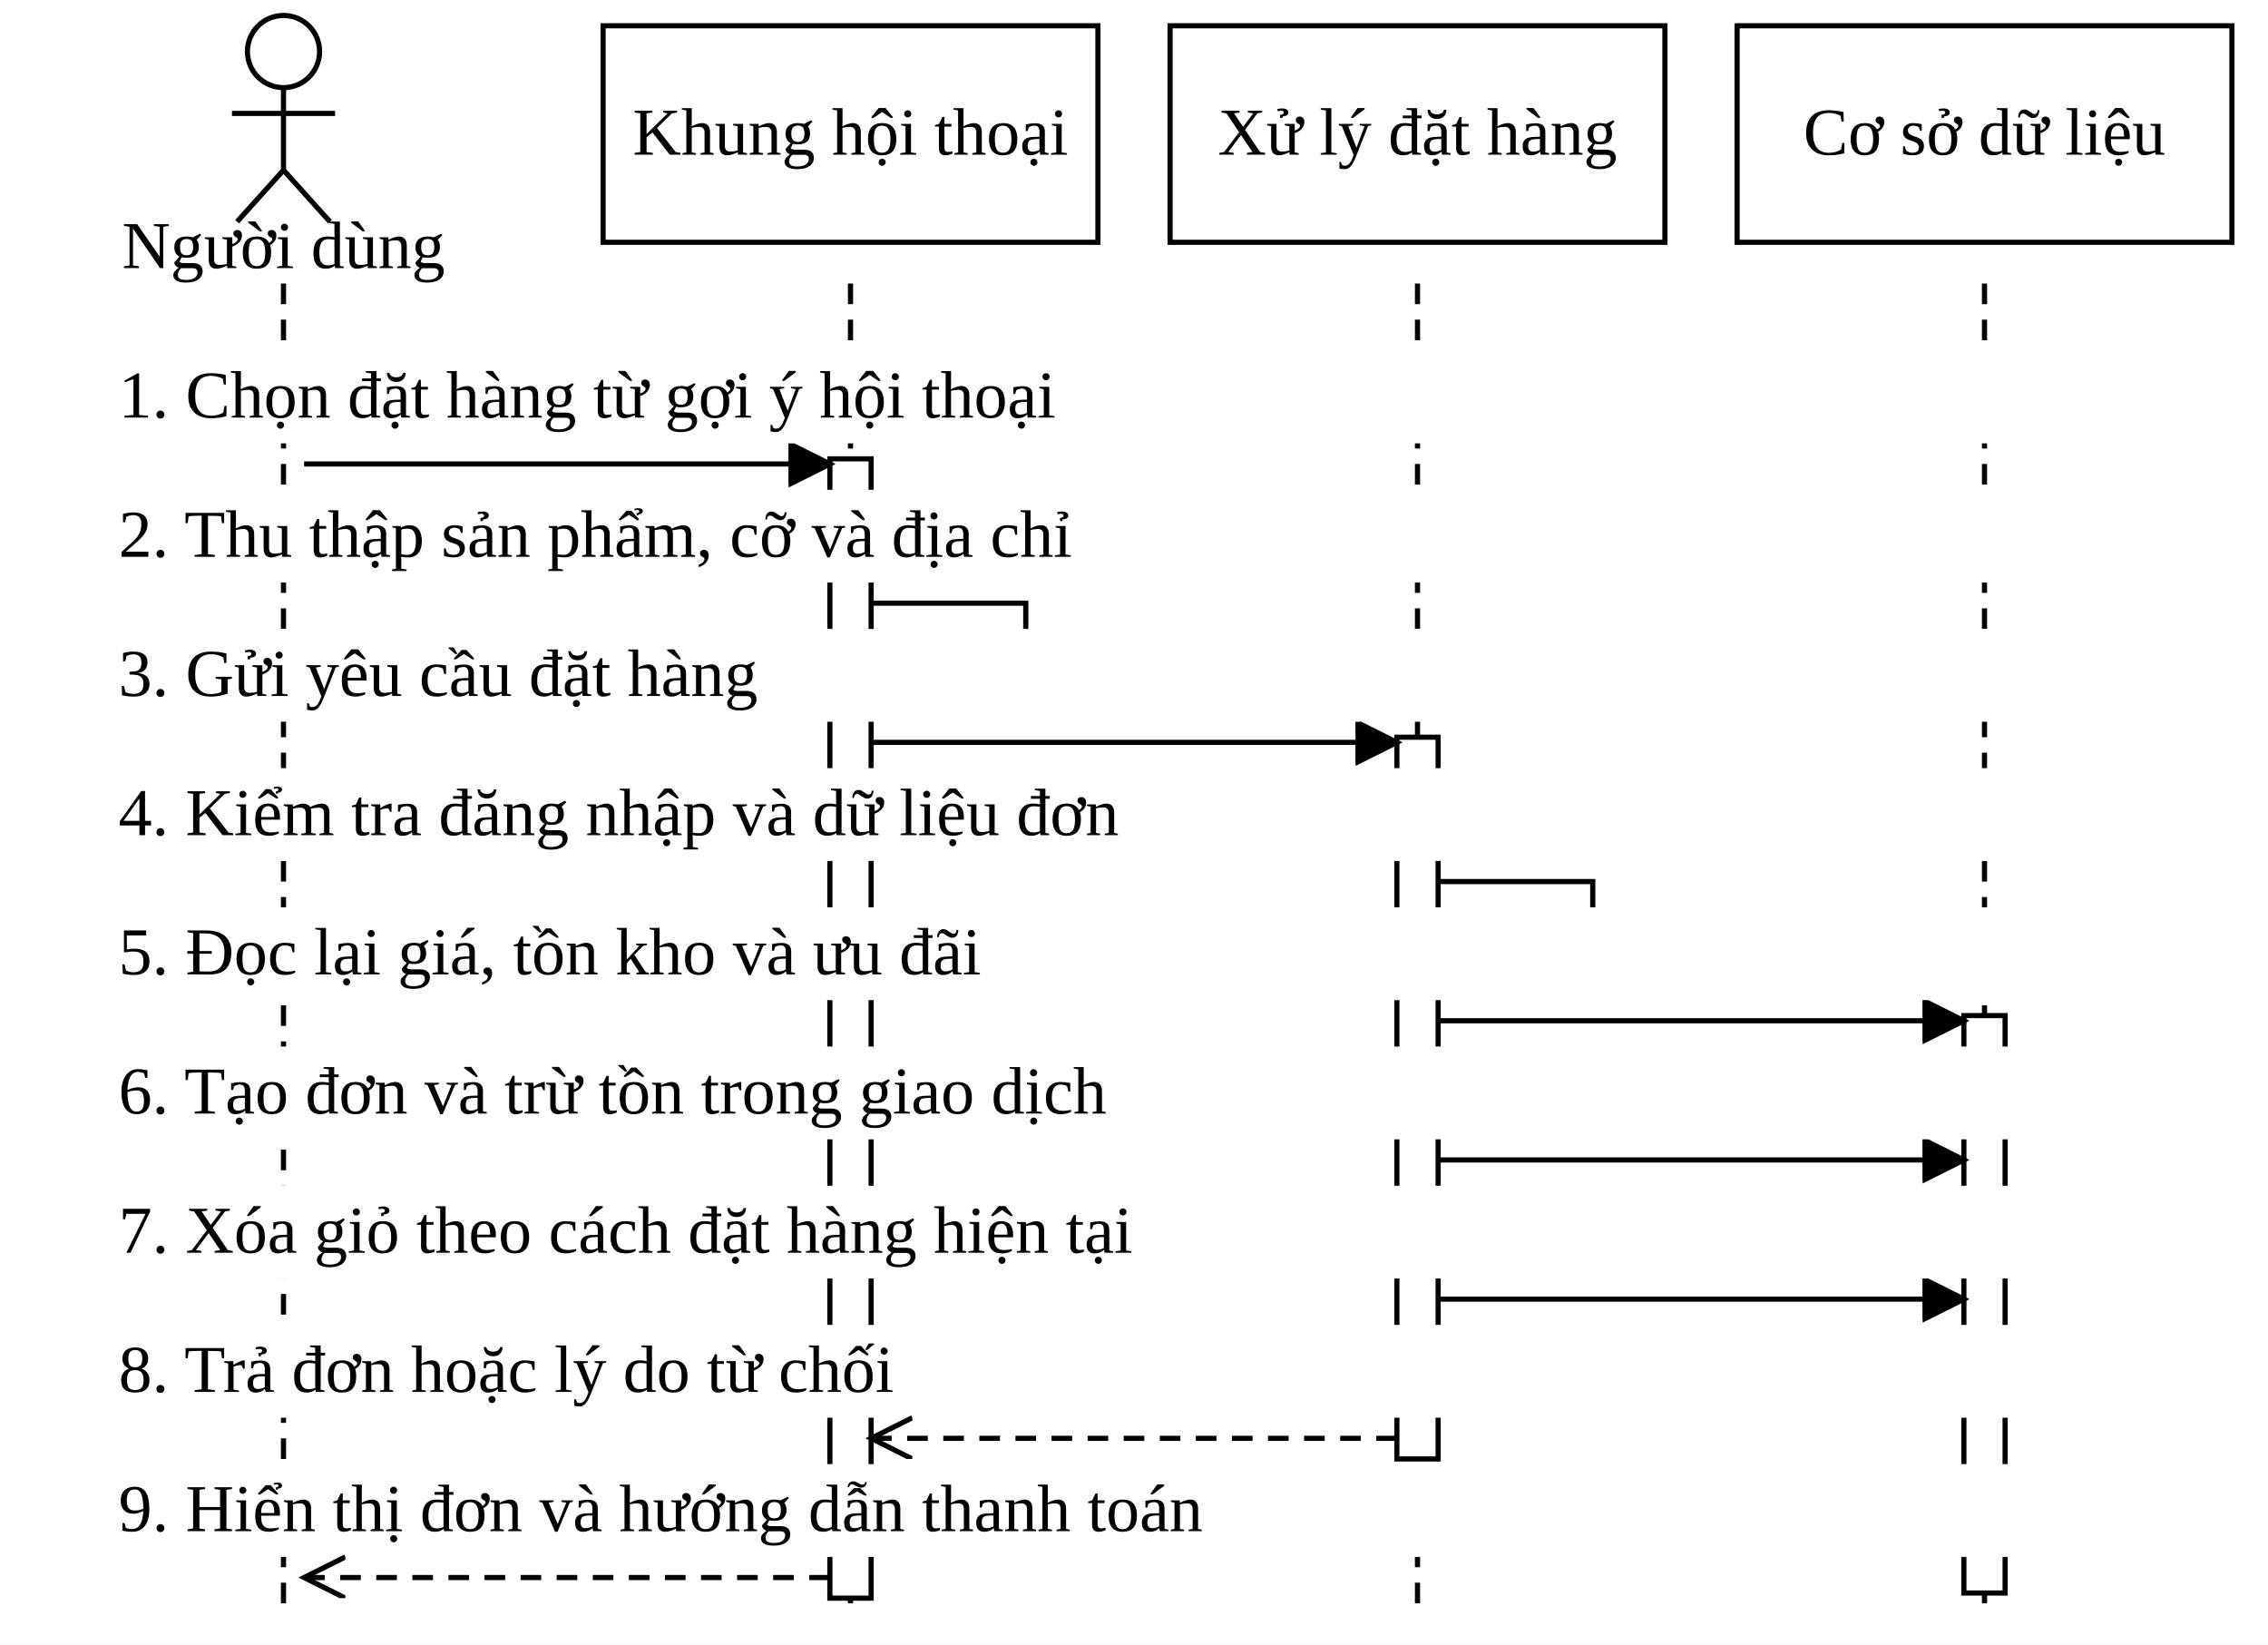
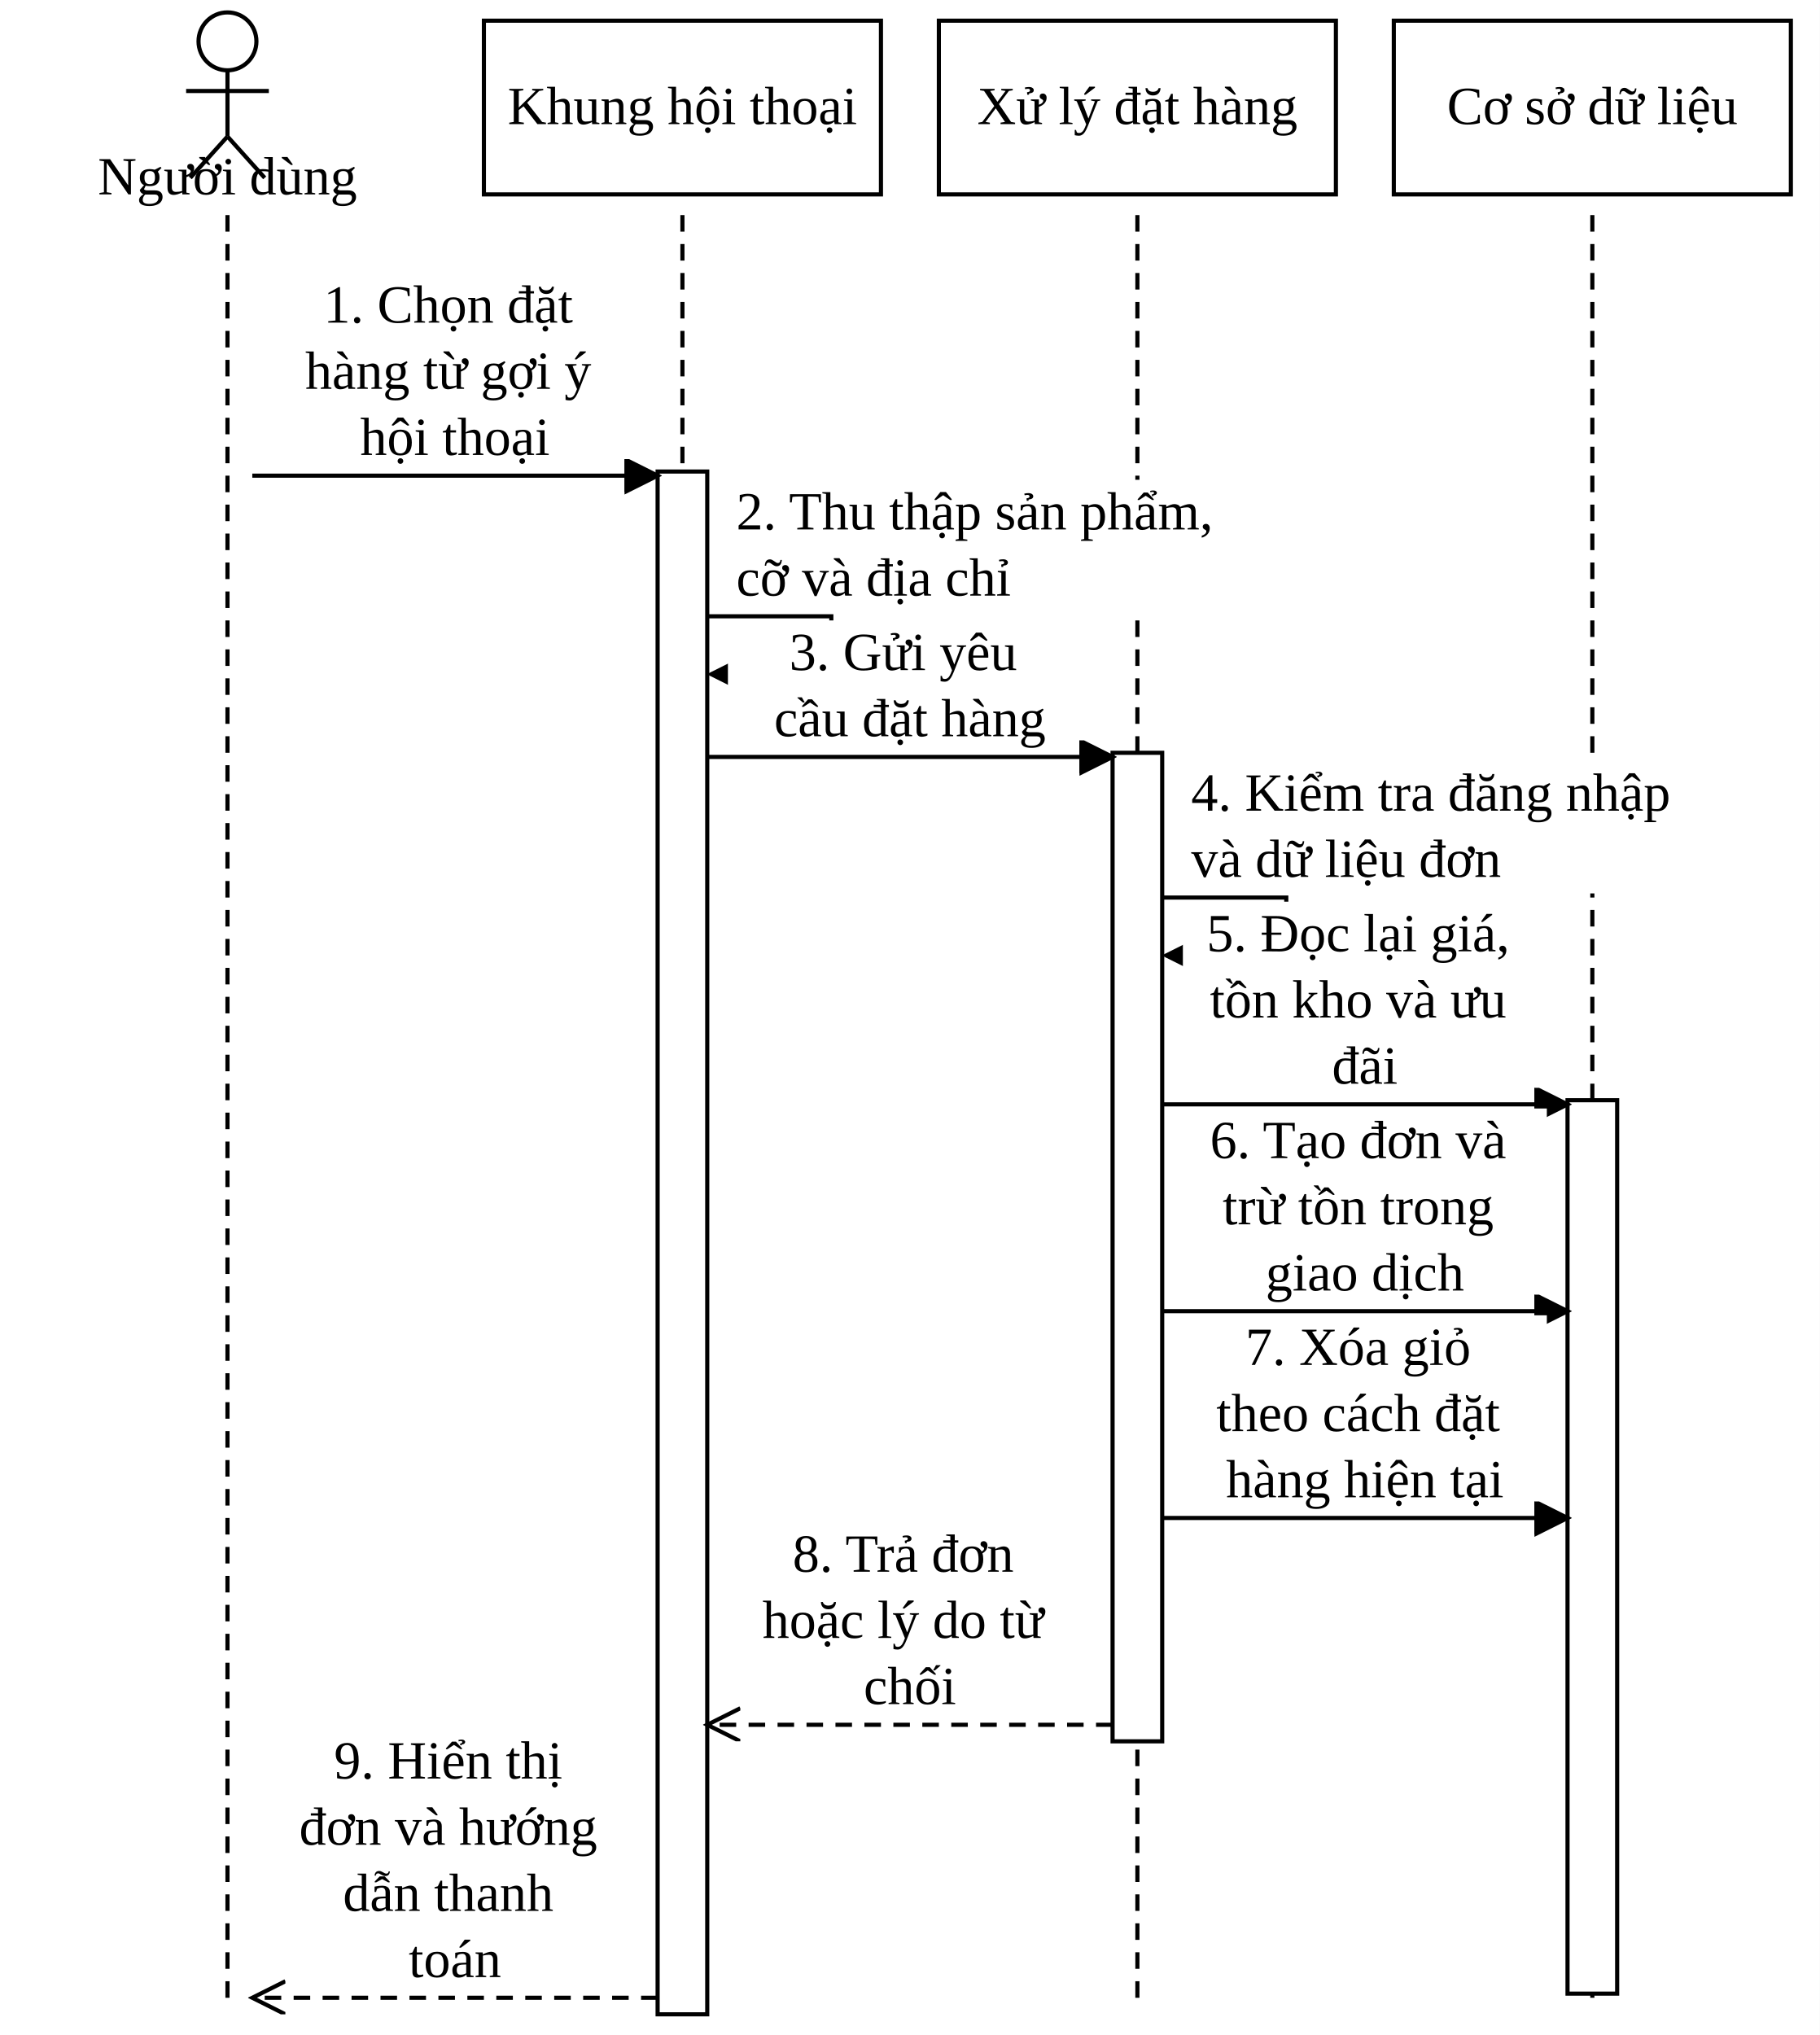
- <svg xmlns="http://www.w3.org/2000/svg" width="440" height="319" viewBox="0 0 440 319">
+ <svg xmlns="http://www.w3.org/2000/svg" width="440" height="492" viewBox="0 0 440 492">
  <rect width="100%" height="100%" fill="white" />
  <defs>
    <marker id="filled" viewBox="0 0 9 9" refX="8" refY="4" markerWidth="9" markerHeight="9" orient="auto" markerUnits="userSpaceOnUse">
      <path d="M 0 0 L 8 4 L 0 8 Z" fill="black" stroke="black" stroke-width="1.0" />
    </marker>
    <marker id="open" viewBox="0 0 9 9" refX="8" refY="4" markerWidth="9" markerHeight="9" orient="auto" markerUnits="userSpaceOnUse">
      <path d="M 0 0 L 8 4 L 0 8" fill="none" stroke="black" stroke-width="1.0" />
    </marker>
    <marker id="triangle" viewBox="0 0 9 9" refX="8" refY="4" markerWidth="9" markerHeight="9" orient="auto" markerUnits="userSpaceOnUse">
      <path d="M 0 0 L 8 4 L 0 8 Z" fill="white" stroke="black" stroke-width="1.0" />
    </marker>
  </defs>
-   <polyline stroke="black" stroke-width="1.0" fill="none" stroke-dasharray="4 3" points="55.0,55 55.0,311" />
-   <polyline stroke="black" stroke-width="1.0" fill="none" stroke-dasharray="4 3" points="165.0,55 165.0,311" />
-   <polyline stroke="black" stroke-width="1.0" fill="none" stroke-dasharray="4 3" points="275.0,55 275.0,311" />
-   <polyline stroke="black" stroke-width="1.0" fill="none" stroke-dasharray="4 3" points="385.0,55 385.0,311" />
-   <rect stroke="black" stroke-width="1.0" fill="white" x="271.0" y="143" width="8" height="140" />
-   <rect stroke="black" stroke-width="1.0" fill="white" x="161.0" y="89" width="8" height="221" />
-   <rect stroke="black" stroke-width="1.0" fill="white" x="381.0" y="197" width="8" height="112" />
-   <rect x="18" y="68" width="404" height="18" fill="white" />
-   <text x="23" y="81.0" text-anchor="start" font-family="Times New Roman" font-size="13" font-weight="normal" font-style="normal" fill="black">
-     <tspan x="23" dy="0">1. Chọn đặt hàng từ gợi ý hội thoại</tspan>
+   <polyline stroke="black" stroke-width="1.0" fill="none" stroke-dasharray="4 3" points="55.0,52 55.0,484" />
+   <polyline stroke="black" stroke-width="1.0" fill="none" stroke-dasharray="4 3" points="165.0,52 165.0,484" />
+   <polyline stroke="black" stroke-width="1.0" fill="none" stroke-dasharray="4 3" points="275.0,52 275.0,484" />
+   <polyline stroke="black" stroke-width="1.0" fill="none" stroke-dasharray="4 3" points="385.0,52 385.0,484" />
+   <rect stroke="black" stroke-width="1.0" fill="white" x="269.0" y="182" width="12" height="239" />
+   <rect stroke="black" stroke-width="1.0" fill="white" x="159.0" y="114" width="12" height="373" />
+   <rect stroke="black" stroke-width="1.0" fill="white" x="379.0" y="266" width="12" height="216" />
+   <rect x="66.0" y="66" width="88.0" height="48" fill="white" />
+   <text x="110.0" y="78.0" text-anchor="middle" font-family="Times New Roman" font-size="13" font-weight="normal" font-style="normal" fill="black">
+     <tspan x="110.0" dy="0">1. Chọn đặt</tspan>
+     <tspan x="110.0" dy="16">hàng từ gợi ý</tspan>
+     <tspan x="110.0" dy="16">hội thoại</tspan>
  </text>
-   <polyline stroke="black" stroke-width="1.0" fill="none" points="59.0,90 161.0,90" marker-end="url(#filled)" />
-   <rect x="18" y="95" width="404" height="18" fill="white" />
-   <text x="23" y="108.0" text-anchor="start" font-family="Times New Roman" font-size="13" font-weight="normal" font-style="normal" fill="black">
-     <tspan x="23" dy="0">2. Thu thập sản phẩm, cỡ và địa chỉ</tspan>
+   <polyline stroke="black" stroke-width="1.0" fill="none" points="61.0,115 159.0,115" marker-end="url(#filled)" />
+   <rect x="173.0" y="116" width="136" height="32" fill="white" />
+   <text x="178.0" y="128.0" text-anchor="start" font-family="Times New Roman" font-size="13" font-weight="normal" font-style="normal" fill="black">
+     <tspan x="178.0" dy="0">2. Thu thập sản phẩm,</tspan>
+     <tspan x="178.0" dy="16">cỡ và địa chỉ</tspan>
  </text>
-   <polyline stroke="black" stroke-width="1.0" fill="none" points="169.0,117 199.0,117 199.0,129 170.0,129" marker-end="url(#filled)" />
-   <rect x="18" y="122" width="404" height="18" fill="white" />
-   <text x="23" y="135.0" text-anchor="start" font-family="Times New Roman" font-size="13" font-weight="normal" font-style="normal" fill="black">
-     <tspan x="23" dy="0">3. Gửi yêu cầu đặt hàng</tspan>
+   <polyline stroke="black" stroke-width="1.0" fill="none" points="171.0,149 201.0,149 201.0,163 172.0,163" marker-end="url(#filled)" />
+   <rect x="176.0" y="150" width="88.0" height="32" fill="white" />
+   <text x="220.0" y="162.0" text-anchor="middle" font-family="Times New Roman" font-size="13" font-weight="normal" font-style="normal" fill="black">
+     <tspan x="220.0" dy="0">3. Gửi yêu</tspan>
+     <tspan x="220.0" dy="16">cầu đặt hàng</tspan>
  </text>
-   <polyline stroke="black" stroke-width="1.0" fill="none" points="169.0,144 271.0,144" marker-end="url(#filled)" />
-   <rect x="18" y="149" width="404" height="18" fill="white" />
-   <text x="23" y="162.0" text-anchor="start" font-family="Times New Roman" font-size="13" font-weight="normal" font-style="normal" fill="black">
-     <tspan x="23" dy="0">4. Kiểm tra đăng nhập và dữ liệu đơn</tspan>
+   <polyline stroke="black" stroke-width="1.0" fill="none" points="171.0,183 269.0,183" marker-end="url(#filled)" />
+   <rect x="283.0" y="184" width="136" height="32" fill="white" />
+   <text x="288.0" y="196.0" text-anchor="start" font-family="Times New Roman" font-size="13" font-weight="normal" font-style="normal" fill="black">
+     <tspan x="288.0" dy="0">4. Kiểm tra đăng nhập</tspan>
+     <tspan x="288.0" dy="16">và dữ liệu đơn</tspan>
  </text>
-   <polyline stroke="black" stroke-width="1.0" fill="none" points="279.0,171 309.0,171 309.0,183 280.0,183" marker-end="url(#filled)" />
-   <rect x="18" y="176" width="404" height="18" fill="white" />
-   <text x="23" y="189.0" text-anchor="start" font-family="Times New Roman" font-size="13" font-weight="normal" font-style="normal" fill="black">
-     <tspan x="23" dy="0">5. Đọc lại giá, tồn kho và ưu đãi</tspan>
+   <polyline stroke="black" stroke-width="1.0" fill="none" points="281.0,217 311.0,217 311.0,231 282.0,231" marker-end="url(#filled)" />
+   <rect x="286.0" y="218" width="88.0" height="48" fill="white" />
+   <text x="330.0" y="230.0" text-anchor="middle" font-family="Times New Roman" font-size="13" font-weight="normal" font-style="normal" fill="black">
+     <tspan x="330.0" dy="0">5. Đọc lại giá,</tspan>
+     <tspan x="330.0" dy="16">tồn kho và ưu</tspan>
+     <tspan x="330.0" dy="16">đãi</tspan>
  </text>
-   <polyline stroke="black" stroke-width="1.0" fill="none" points="279.0,198 381.0,198" marker-end="url(#filled)" />
-   <rect x="18" y="203" width="404" height="18" fill="white" />
-   <text x="23" y="216.0" text-anchor="start" font-family="Times New Roman" font-size="13" font-weight="normal" font-style="normal" fill="black">
-     <tspan x="23" dy="0">6. Tạo đơn và trừ tồn trong giao dịch</tspan>
+   <polyline stroke="black" stroke-width="1.0" fill="none" points="281.0,267 379.0,267" marker-end="url(#filled)" />
+   <rect x="286.0" y="268" width="88.0" height="48" fill="white" />
+   <text x="330.0" y="280.0" text-anchor="middle" font-family="Times New Roman" font-size="13" font-weight="normal" font-style="normal" fill="black">
+     <tspan x="330.0" dy="0">6. Tạo đơn và</tspan>
+     <tspan x="330.0" dy="16">trừ tồn trong</tspan>
+     <tspan x="330.0" dy="16">giao dịch</tspan>
  </text>
-   <polyline stroke="black" stroke-width="1.0" fill="none" points="279.0,225 381.0,225" marker-end="url(#filled)" />
-   <rect x="18" y="230" width="404" height="18" fill="white" />
-   <text x="23" y="243.0" text-anchor="start" font-family="Times New Roman" font-size="13" font-weight="normal" font-style="normal" fill="black">
-     <tspan x="23" dy="0">7. Xóa giỏ theo cách đặt hàng hiện tại</tspan>
+   <polyline stroke="black" stroke-width="1.0" fill="none" points="281.0,317 379.0,317" marker-end="url(#filled)" />
+   <rect x="286.0" y="318" width="88.0" height="48" fill="white" />
+   <text x="330.0" y="330.0" text-anchor="middle" font-family="Times New Roman" font-size="13" font-weight="normal" font-style="normal" fill="black">
+     <tspan x="330.0" dy="0">7. Xóa giỏ</tspan>
+     <tspan x="330.0" dy="16">theo cách đặt</tspan>
+     <tspan x="330.0" dy="16">hàng hiện tại</tspan>
  </text>
-   <polyline stroke="black" stroke-width="1.0" fill="none" points="279.0,252 381.0,252" marker-end="url(#filled)" />
-   <rect x="18" y="257" width="404" height="18" fill="white" />
-   <text x="23" y="270.0" text-anchor="start" font-family="Times New Roman" font-size="13" font-weight="normal" font-style="normal" fill="black">
-     <tspan x="23" dy="0">8. Trả đơn hoặc lý do từ chối</tspan>
+   <polyline stroke="black" stroke-width="1.0" fill="none" points="281.0,367 379.0,367" marker-end="url(#filled)" />
+   <rect x="176.0" y="368" width="88.0" height="48" fill="white" />
+   <text x="220.0" y="380.0" text-anchor="middle" font-family="Times New Roman" font-size="13" font-weight="normal" font-style="normal" fill="black">
+     <tspan x="220.0" dy="0">8. Trả đơn</tspan>
+     <tspan x="220.0" dy="16">hoặc lý do từ</tspan>
+     <tspan x="220.0" dy="16">chối</tspan>
  </text>
-   <polyline stroke="black" stroke-width="1.0" fill="none" stroke-dasharray="4 3" points="271.0,279 169.0,279" marker-end="url(#open)" />
-   <rect x="18" y="284" width="404" height="18" fill="white" />
-   <text x="23" y="297.0" text-anchor="start" font-family="Times New Roman" font-size="13" font-weight="normal" font-style="normal" fill="black">
-     <tspan x="23" dy="0">9. Hiển thị đơn và hướng dẫn thanh toán</tspan>
+   <polyline stroke="black" stroke-width="1.0" fill="none" stroke-dasharray="4 3" points="269.0,417 171.0,417" marker-end="url(#open)" />
+   <rect x="66.0" y="418" width="88.0" height="64" fill="white" />
+   <text x="110.0" y="430.0" text-anchor="middle" font-family="Times New Roman" font-size="13" font-weight="normal" font-style="normal" fill="black">
+     <tspan x="110.0" dy="0">9. Hiển thị</tspan>
+     <tspan x="110.0" dy="16">đơn và hướng</tspan>
+     <tspan x="110.0" dy="16">dẫn thanh</tspan>
+     <tspan x="110.0" dy="16">toán</tspan>
  </text>
-   <polyline stroke="black" stroke-width="1.0" fill="none" stroke-dasharray="4 3" points="161.0,306 59.0,306" marker-end="url(#open)" />
+   <polyline stroke="black" stroke-width="1.0" fill="none" stroke-dasharray="4 3" points="159.0,483 61.0,483" marker-end="url(#open)" />
  <ellipse stroke="black" stroke-width="1.0" fill="white" cx="55.0" cy="10.0" rx="7.0" ry="7.0" />
  <polyline stroke="black" stroke-width="1.0" fill="none" points="55.0,17 55.0,33" />
  <polyline stroke="black" stroke-width="1.0" fill="none" points="45.0,22 65.0,22" />
  <polyline stroke="black" stroke-width="1.0" fill="none" points="55.0,33 46.0,43" />
  <polyline stroke="black" stroke-width="1.0" fill="none" points="55.0,33 64.0,43" />
-   <text x="55.0" y="52.0" text-anchor="middle" font-family="Times New Roman" font-size="13" font-weight="normal" font-style="normal" fill="black">
+   <text x="55.0" y="47.0" text-anchor="middle" font-family="Times New Roman" font-size="13" font-weight="normal" font-style="normal" fill="black">
    <tspan x="55.0" dy="0">Người dùng</tspan>
  </text>
  <rect stroke="black" stroke-width="1.0" fill="white" x="117.0" y="5" width="96" height="42" />
  <text x="165.0" y="30.0" text-anchor="middle" font-family="Times New Roman" font-size="13" font-weight="normal" font-style="normal" fill="black">
    <tspan x="165.0" dy="0">Khung hội thoại</tspan>
  </text>
  <rect stroke="black" stroke-width="1.0" fill="white" x="227.0" y="5" width="96" height="42" />
  <text x="275.0" y="30.0" text-anchor="middle" font-family="Times New Roman" font-size="13" font-weight="normal" font-style="normal" fill="black">
    <tspan x="275.0" dy="0">Xử lý đặt hàng</tspan>
  </text>
  <rect stroke="black" stroke-width="1.0" fill="white" x="337.0" y="5" width="96" height="42" />
  <text x="385.0" y="30.0" text-anchor="middle" font-family="Times New Roman" font-size="13" font-weight="normal" font-style="normal" fill="black">
    <tspan x="385.0" dy="0">Cơ sở dữ liệu</tspan>
  </text>
</svg>
